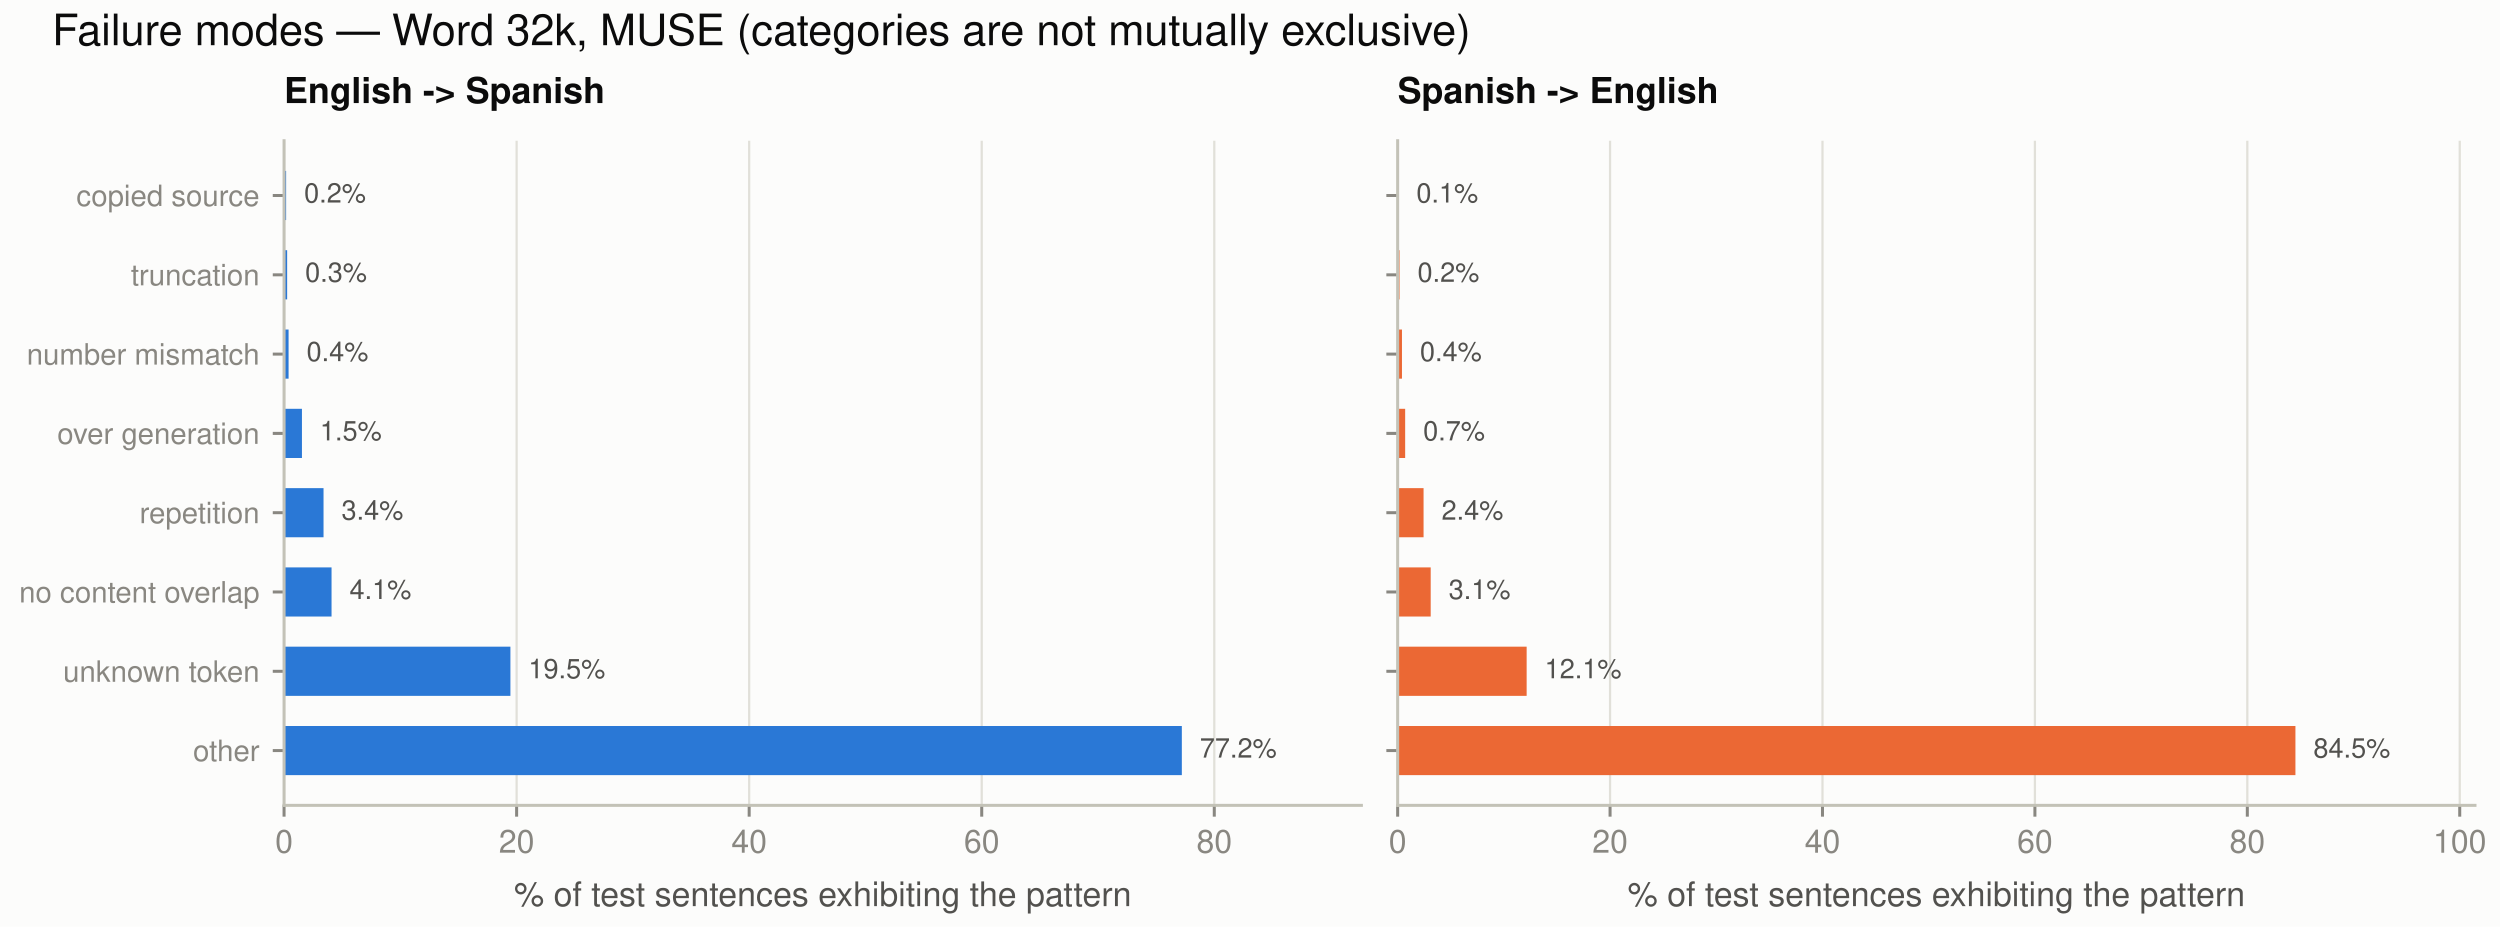
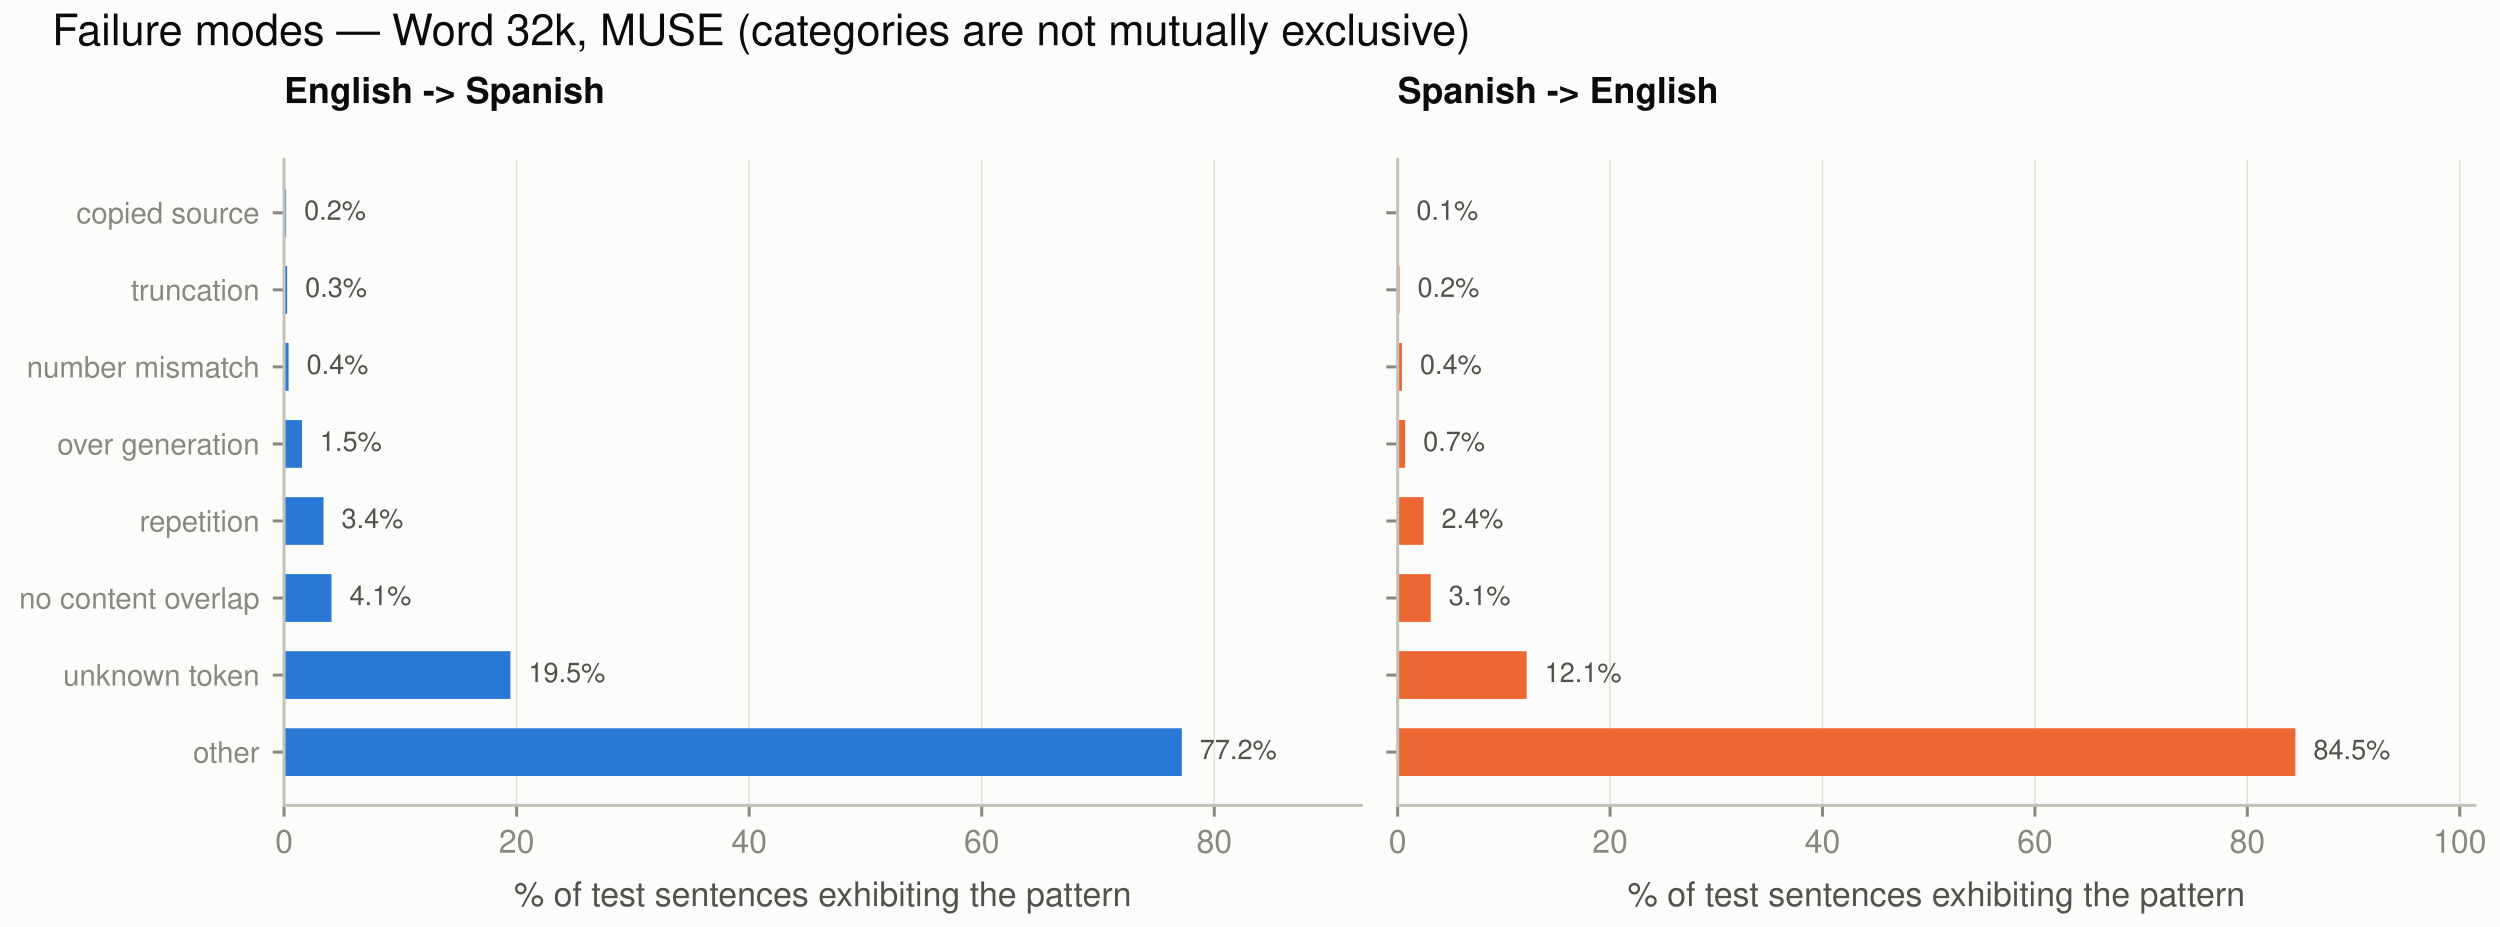
<svg xmlns="http://www.w3.org/2000/svg" xmlns:xlink="http://www.w3.org/1999/xlink" width="663.6pt" height="246pt" viewBox="0 0 663.6 246" version="1.1">
  <defs>
    <style type="text/css">*{stroke-linejoin: round; stroke-linecap: butt}</style>
  </defs>
  <g id="figure_1">
    <g id="patch_1">
      <path d="M 0 246  L 663.6 246  L 663.6 0  L 0 0  z " style="fill: #fcfcfb" />
    </g>
    <g id="axes_1">
      <g id="patch_2">
-         <path d="M 75.402 213.775  L 361.368 213.775  L 361.368 37.354  L 75.402 37.354  z " style="fill: #fcfcfb" />
+         <path d="M 75.402 213.775  L 361.368 213.775  L 361.368 42.354  L 75.402 42.354  z " style="fill: #fcfcfb" />
      </g>
      <g id="matplotlib.axis_1">
        <g id="xtick_1">
          <g id="line2d_1">
-             <path d="M 75.402 213.775  L 75.402 37.354  " clip-path="url(#pe144bae45a)" style="fill: none; stroke: #e1e0d9; stroke-width: 0.6; stroke-linecap: round" />
+             <path d="M 75.402 213.775  L 75.402 42.354  " clip-path="url(#pa88eacd634)" style="fill: none; stroke: #e1e0d9; stroke-width: 0.4; stroke-linecap: round" />
          </g>
          <g id="line2d_2">
            <defs>
-               <path id="m1c97d2bd46" d="M 0 0  L 0 3  " style="stroke: #898781; stroke-width: 0.8" />
+               <path id="m55224750a9" d="M 0 0  L 0 3  " style="stroke: #898781; stroke-width: 0.8" />
            </defs>
            <g>
-               <use xlink:href="#m1c97d2bd46" x="75.402" y="213.775" style="fill: #898781; stroke: #898781; stroke-width: 0.8" />
+               <use xlink:href="#m55224750a9" x="75.402" y="213.775" style="fill: #898781; stroke: #898781; stroke-width: 0.8" />
            </g>
          </g>
          <g id="text_1">
            <text style="font-size: 8.5px; font-family: 'Helvetica Neue', 'Helvetica', 'Arial', 'DejaVu Sans', sans-serif; text-anchor: middle; fill: #898781" x="75.402" y="226.345" transform="rotate(-0 75.40184 226.3449)">0</text>
          </g>
        </g>
        <g id="xtick_2">
          <g id="line2d_3">
-             <path d="M 137.131 213.775  L 137.131 37.354  " clip-path="url(#pe144bae45a)" style="fill: none; stroke: #e1e0d9; stroke-width: 0.6; stroke-linecap: round" />
+             <path d="M 137.131 213.775  L 137.131 42.354  " clip-path="url(#pa88eacd634)" style="fill: none; stroke: #e1e0d9; stroke-width: 0.4; stroke-linecap: round" />
          </g>
          <g id="line2d_4">
            <g>
-               <use xlink:href="#m1c97d2bd46" x="137.131" y="213.775" style="fill: #898781; stroke: #898781; stroke-width: 0.8" />
+               <use xlink:href="#m55224750a9" x="137.131" y="213.775" style="fill: #898781; stroke: #898781; stroke-width: 0.8" />
            </g>
          </g>
          <g id="text_2">
            <text style="font-size: 8.5px; font-family: 'Helvetica Neue', 'Helvetica', 'Arial', 'DejaVu Sans', sans-serif; text-anchor: middle; fill: #898781" x="137.131" y="226.345" transform="rotate(-0 137.1309 226.3449)">20</text>
          </g>
        </g>
        <g id="xtick_3">
          <g id="line2d_5">
-             <path d="M 198.86 213.775  L 198.86 37.354  " clip-path="url(#pe144bae45a)" style="fill: none; stroke: #e1e0d9; stroke-width: 0.6; stroke-linecap: round" />
+             <path d="M 198.86 213.775  L 198.86 42.354  " clip-path="url(#pa88eacd634)" style="fill: none; stroke: #e1e0d9; stroke-width: 0.4; stroke-linecap: round" />
          </g>
          <g id="line2d_6">
            <g>
-               <use xlink:href="#m1c97d2bd46" x="198.86" y="213.775" style="fill: #898781; stroke: #898781; stroke-width: 0.8" />
+               <use xlink:href="#m55224750a9" x="198.86" y="213.775" style="fill: #898781; stroke: #898781; stroke-width: 0.8" />
            </g>
          </g>
          <g id="text_3">
            <text style="font-size: 8.5px; font-family: 'Helvetica Neue', 'Helvetica', 'Arial', 'DejaVu Sans', sans-serif; text-anchor: middle; fill: #898781" x="198.86" y="226.345" transform="rotate(-0 198.8601 226.3449)">40</text>
          </g>
        </g>
        <g id="xtick_4">
          <g id="line2d_7">
-             <path d="M 260.589 213.775  L 260.589 37.354  " clip-path="url(#pe144bae45a)" style="fill: none; stroke: #e1e0d9; stroke-width: 0.6; stroke-linecap: round" />
+             <path d="M 260.589 213.775  L 260.589 42.354  " clip-path="url(#pa88eacd634)" style="fill: none; stroke: #e1e0d9; stroke-width: 0.4; stroke-linecap: round" />
          </g>
          <g id="line2d_8">
            <g>
-               <use xlink:href="#m1c97d2bd46" x="260.589" y="213.775" style="fill: #898781; stroke: #898781; stroke-width: 0.8" />
+               <use xlink:href="#m55224750a9" x="260.589" y="213.775" style="fill: #898781; stroke: #898781; stroke-width: 0.8" />
            </g>
          </g>
          <g id="text_4">
            <text style="font-size: 8.5px; font-family: 'Helvetica Neue', 'Helvetica', 'Arial', 'DejaVu Sans', sans-serif; text-anchor: middle; fill: #898781" x="260.589" y="226.345" transform="rotate(-0 260.5892 226.3449)">60</text>
          </g>
        </g>
        <g id="xtick_5">
          <g id="line2d_9">
-             <path d="M 322.318 213.775  L 322.318 37.354  " clip-path="url(#pe144bae45a)" style="fill: none; stroke: #e1e0d9; stroke-width: 0.6; stroke-linecap: round" />
+             <path d="M 322.318 213.775  L 322.318 42.354  " clip-path="url(#pa88eacd634)" style="fill: none; stroke: #e1e0d9; stroke-width: 0.4; stroke-linecap: round" />
          </g>
          <g id="line2d_10">
            <g>
-               <use xlink:href="#m1c97d2bd46" x="322.318" y="213.775" style="fill: #898781; stroke: #898781; stroke-width: 0.8" />
+               <use xlink:href="#m55224750a9" x="322.318" y="213.775" style="fill: #898781; stroke: #898781; stroke-width: 0.8" />
            </g>
          </g>
          <g id="text_5">
            <text style="font-size: 8.5px; font-family: 'Helvetica Neue', 'Helvetica', 'Arial', 'DejaVu Sans', sans-serif; text-anchor: middle; fill: #898781" x="322.318" y="226.345" transform="rotate(-0 322.3183 226.3449)">80</text>
          </g>
        </g>
        <g id="text_6">
          <text style="font-size: 9px; font-family: 'Helvetica Neue', 'Helvetica', 'Arial', 'DejaVu Sans', sans-serif; text-anchor: middle; fill: #52514e" x="218.385" y="240.518" transform="rotate(-0 218.385 240.518)">% of test sentences exhibiting the pattern</text>
        </g>
      </g>
      <g id="matplotlib.axis_2">
        <g id="ytick_1">
          <g id="line2d_11">
            <defs>
-               <path id="m9fbde77b59" d="M 0 0  L -3 0  " style="stroke: #898781; stroke-width: 0.8" />
+               <path id="m7c09dbde89" d="M 0 0  L -3 0  " style="stroke: #898781; stroke-width: 0.8" />
            </defs>
            <g>
-               <use xlink:href="#m9fbde77b59" x="75.402" y="199.231" style="fill: #898781; stroke: #898781; stroke-width: 0.8" />
+               <use xlink:href="#m7c09dbde89" x="75.402" y="199.644" style="fill: #898781; stroke: #898781; stroke-width: 0.8" />
            </g>
          </g>
          <g id="text_7">
-             <text style="font-size: 7.8px; font-family: 'Helvetica Neue', 'Helvetica', 'Arial', 'DejaVu Sans', sans-serif; text-anchor: end; fill: #898781" x="68.902" y="202.016" transform="rotate(-0 68.90184 202.0163)">other</text>
+             <text style="font-size: 7.8px; font-family: 'Helvetica Neue', 'Helvetica', 'Arial', 'DejaVu Sans', sans-serif; text-anchor: end; fill: #898781" x="68.902" y="202.429" transform="rotate(-0 68.90184 202.4285)">other</text>
          </g>
        </g>
        <g id="ytick_2">
          <g id="line2d_12">
            <g>
-               <use xlink:href="#m9fbde77b59" x="75.402" y="178.184" style="fill: #898781; stroke: #898781; stroke-width: 0.8" />
+               <use xlink:href="#m7c09dbde89" x="75.402" y="179.193" style="fill: #898781; stroke: #898781; stroke-width: 0.8" />
            </g>
          </g>
          <g id="text_8">
-             <text style="font-size: 7.8px; font-family: 'Helvetica Neue', 'Helvetica', 'Arial', 'DejaVu Sans', sans-serif; text-anchor: end; fill: #898781" x="68.902" y="180.969" transform="rotate(-0 68.90184 180.9687)">unknown token</text>
+             <text style="font-size: 7.8px; font-family: 'Helvetica Neue', 'Helvetica', 'Arial', 'DejaVu Sans', sans-serif; text-anchor: end; fill: #898781" x="68.902" y="181.977" transform="rotate(-0 68.90184 181.9774)">unknown token</text>
          </g>
        </g>
        <g id="ytick_3">
          <g id="line2d_13">
            <g>
-               <use xlink:href="#m9fbde77b59" x="75.402" y="157.136" style="fill: #898781; stroke: #898781; stroke-width: 0.8" />
+               <use xlink:href="#m7c09dbde89" x="75.402" y="158.742" style="fill: #898781; stroke: #898781; stroke-width: 0.8" />
            </g>
          </g>
          <g id="text_9">
-             <text style="font-size: 7.8px; font-family: 'Helvetica Neue', 'Helvetica', 'Arial', 'DejaVu Sans', sans-serif; text-anchor: end; fill: #898781" x="68.902" y="159.921" transform="rotate(-0 68.90184 159.9211)">no content overlap</text>
+             <text style="font-size: 7.8px; font-family: 'Helvetica Neue', 'Helvetica', 'Arial', 'DejaVu Sans', sans-serif; text-anchor: end; fill: #898781" x="68.902" y="161.526" transform="rotate(-0 68.90184 161.5264)">no content overlap</text>
          </g>
        </g>
        <g id="ytick_4">
          <g id="line2d_14">
            <g>
-               <use xlink:href="#m9fbde77b59" x="75.402" y="136.089" style="fill: #898781; stroke: #898781; stroke-width: 0.8" />
+               <use xlink:href="#m7c09dbde89" x="75.402" y="138.29" style="fill: #898781; stroke: #898781; stroke-width: 0.8" />
            </g>
          </g>
          <g id="text_10">
-             <text style="font-size: 7.8px; font-family: 'Helvetica Neue', 'Helvetica', 'Arial', 'DejaVu Sans', sans-serif; text-anchor: end; fill: #898781" x="68.902" y="138.874" transform="rotate(-0 68.90184 138.8735)">repetition</text>
+             <text style="font-size: 7.8px; font-family: 'Helvetica Neue', 'Helvetica', 'Arial', 'DejaVu Sans', sans-serif; text-anchor: end; fill: #898781" x="68.902" y="141.075" transform="rotate(-0 68.90184 141.0753)">repetition</text>
          </g>
        </g>
        <g id="ytick_5">
          <g id="line2d_15">
            <g>
-               <use xlink:href="#m9fbde77b59" x="75.402" y="115.041" style="fill: #898781; stroke: #898781; stroke-width: 0.8" />
+               <use xlink:href="#m7c09dbde89" x="75.402" y="117.839" style="fill: #898781; stroke: #898781; stroke-width: 0.8" />
            </g>
          </g>
          <g id="text_11">
-             <text style="font-size: 7.8px; font-family: 'Helvetica Neue', 'Helvetica', 'Arial', 'DejaVu Sans', sans-serif; text-anchor: end; fill: #898781" x="68.902" y="117.826" transform="rotate(-0 68.90184 117.8259)">over generation</text>
+             <text style="font-size: 7.8px; font-family: 'Helvetica Neue', 'Helvetica', 'Arial', 'DejaVu Sans', sans-serif; text-anchor: end; fill: #898781" x="68.902" y="120.624" transform="rotate(-0 68.90184 120.6242)">over generation</text>
          </g>
        </g>
        <g id="ytick_6">
          <g id="line2d_16">
            <g>
-               <use xlink:href="#m9fbde77b59" x="75.402" y="93.993" style="fill: #898781; stroke: #898781; stroke-width: 0.8" />
+               <use xlink:href="#m7c09dbde89" x="75.402" y="97.388" style="fill: #898781; stroke: #898781; stroke-width: 0.8" />
            </g>
          </g>
          <g id="text_12">
-             <text style="font-size: 7.8px; font-family: 'Helvetica Neue', 'Helvetica', 'Arial', 'DejaVu Sans', sans-serif; text-anchor: end; fill: #898781" x="68.902" y="96.778" transform="rotate(-0 68.90184 96.77832)">number mismatch</text>
+             <text style="font-size: 7.8px; font-family: 'Helvetica Neue', 'Helvetica', 'Arial', 'DejaVu Sans', sans-serif; text-anchor: end; fill: #898781" x="68.902" y="100.173" transform="rotate(-0 68.90184 100.1731)">number mismatch</text>
          </g>
        </g>
        <g id="ytick_7">
          <g id="line2d_17">
            <g>
-               <use xlink:href="#m9fbde77b59" x="75.402" y="72.946" style="fill: #898781; stroke: #898781; stroke-width: 0.8" />
+               <use xlink:href="#m7c09dbde89" x="75.402" y="76.937" style="fill: #898781; stroke: #898781; stroke-width: 0.8" />
            </g>
          </g>
          <g id="text_13">
-             <text style="font-size: 7.8px; font-family: 'Helvetica Neue', 'Helvetica', 'Arial', 'DejaVu Sans', sans-serif; text-anchor: end; fill: #898781" x="68.902" y="75.731" transform="rotate(-0 68.90184 75.73072)">truncation</text>
+             <text style="font-size: 7.8px; font-family: 'Helvetica Neue', 'Helvetica', 'Arial', 'DejaVu Sans', sans-serif; text-anchor: end; fill: #898781" x="68.902" y="79.722" transform="rotate(-0 68.90184 79.72201)">truncation</text>
          </g>
        </g>
        <g id="ytick_8">
          <g id="line2d_18">
            <g>
-               <use xlink:href="#m9fbde77b59" x="75.402" y="51.898" style="fill: #898781; stroke: #898781; stroke-width: 0.8" />
+               <use xlink:href="#m7c09dbde89" x="75.402" y="56.486" style="fill: #898781; stroke: #898781; stroke-width: 0.8" />
            </g>
          </g>
          <g id="text_14">
-             <text style="font-size: 7.8px; font-family: 'Helvetica Neue', 'Helvetica', 'Arial', 'DejaVu Sans', sans-serif; text-anchor: end; fill: #898781" x="68.902" y="54.683" transform="rotate(-0 68.90184 54.68312)">copied source</text>
+             <text style="font-size: 7.8px; font-family: 'Helvetica Neue', 'Helvetica', 'Arial', 'DejaVu Sans', sans-serif; text-anchor: end; fill: #898781" x="68.902" y="59.271" transform="rotate(-0 68.90184 59.27093)">copied source</text>
          </g>
        </g>
      </g>
      <g id="patch_3">
-         <path d="M 75.402 205.756  L 313.707 205.756  L 313.707 192.707  L 75.402 192.707  z " clip-path="url(#pe144bae45a)" style="fill: #2a78d6" />
+         <path d="M 75.402 205.984  L 313.707 205.984  L 313.707 193.304  L 75.402 193.304  z " clip-path="url(#pa88eacd634)" style="fill: #2a78d6" />
      </g>
      <g id="patch_4">
-         <path d="M 75.402 184.709  L 135.483 184.709  L 135.483 171.659  L 75.402 171.659  z " clip-path="url(#pe144bae45a)" style="fill: #2a78d6" />
+         <path d="M 75.402 185.532  L 135.483 185.532  L 135.483 172.853  L 75.402 172.853  z " clip-path="url(#pa88eacd634)" style="fill: #2a78d6" />
      </g>
      <g id="patch_5">
-         <path d="M 75.402 163.661  L 88.007 163.661  L 88.007 150.612  L 75.402 150.612  z " clip-path="url(#pe144bae45a)" style="fill: #2a78d6" />
+         <path d="M 75.402 165.081  L 88.007 165.081  L 88.007 152.402  L 75.402 152.402  z " clip-path="url(#pa88eacd634)" style="fill: #2a78d6" />
      </g>
      <g id="patch_6">
-         <path d="M 75.402 142.613  L 85.879 142.613  L 85.879 129.564  L 75.402 129.564  z " clip-path="url(#pe144bae45a)" style="fill: #2a78d6" />
+         <path d="M 75.402 144.63  L 85.879 144.63  L 85.879 131.951  L 75.402 131.951  z " clip-path="url(#pa88eacd634)" style="fill: #2a78d6" />
      </g>
      <g id="patch_7">
-         <path d="M 75.402 121.566  L 80.149 121.566  L 80.149 108.516  L 75.402 108.516  z " clip-path="url(#pe144bae45a)" style="fill: #2a78d6" />
+         <path d="M 75.402 124.179  L 80.149 124.179  L 80.149 111.5  L 75.402 111.5  z " clip-path="url(#pa88eacd634)" style="fill: #2a78d6" />
      </g>
      <g id="patch_8">
-         <path d="M 75.402 100.518  L 76.602 100.518  L 76.602 87.469  L 75.402 87.469  z " clip-path="url(#pe144bae45a)" style="fill: #2a78d6" />
+         <path d="M 75.402 103.728  L 76.602 103.728  L 76.602 91.048  L 75.402 91.048  z " clip-path="url(#pa88eacd634)" style="fill: #2a78d6" />
      </g>
      <g id="patch_9">
-         <path d="M 75.402 79.471  L 76.22 79.471  L 76.22 66.421  L 75.402 66.421  z " clip-path="url(#pe144bae45a)" style="fill: #2a78d6" />
+         <path d="M 75.402 83.277  L 76.22 83.277  L 76.22 70.597  L 75.402 70.597  z " clip-path="url(#pa88eacd634)" style="fill: #2a78d6" />
      </g>
      <g id="patch_10">
-         <path d="M 75.402 58.423  L 75.948 58.423  L 75.948 45.374  L 75.402 45.374  z " clip-path="url(#pe144bae45a)" style="fill: #2a78d6" />
+         <path d="M 75.402 62.826  L 75.948 62.826  L 75.948 50.146  L 75.402 50.146  z " clip-path="url(#pa88eacd634)" style="fill: #2a78d6" />
      </g>
      <g id="patch_11">
-         <path d="M 75.402 213.775  L 75.402 37.354  " style="fill: none; stroke: #c3c2b7; stroke-width: 0.8; stroke-linejoin: miter; stroke-linecap: square" />
+         <path d="M 75.402 213.775  L 75.402 42.354  " style="fill: none; stroke: #c3c2b7; stroke-width: 0.8; stroke-linejoin: miter; stroke-linecap: square" />
      </g>
      <g id="patch_12">
        <path d="M 75.402 213.775  L 361.368 213.775  " style="fill: none; stroke: #c3c2b7; stroke-width: 0.8; stroke-linejoin: miter; stroke-linecap: square" />
      </g>
      <g id="text_15">
-         <text style="font-size: 7.2px; font-family: 'Helvetica Neue', 'Helvetica', 'Arial', 'DejaVu Sans', sans-serif; text-anchor: start; fill: #52514e" x="318.473" y="201.093" transform="rotate(-0 318.4733 201.0928)">77.2%</text>
+         <text style="font-size: 7.2px; font-family: 'Helvetica Neue', 'Helvetica', 'Arial', 'DejaVu Sans', sans-serif; text-anchor: start; fill: #52514e" x="318.473" y="201.505" transform="rotate(-0 318.4733 201.505)">77.2%</text>
      </g>
      <g id="text_16">
-         <text style="font-size: 7.2px; font-family: 'Helvetica Neue', 'Helvetica', 'Arial', 'DejaVu Sans', sans-serif; text-anchor: start; fill: #52514e" x="140.249" y="180.045" transform="rotate(-0 140.2491 180.0452)">19.5%</text>
+         <text style="font-size: 7.2px; font-family: 'Helvetica Neue', 'Helvetica', 'Arial', 'DejaVu Sans', sans-serif; text-anchor: start; fill: #52514e" x="140.249" y="181.054" transform="rotate(-0 140.2491 181.0539)">19.5%</text>
      </g>
      <g id="text_17">
-         <text style="font-size: 7.2px; font-family: 'Helvetica Neue', 'Helvetica', 'Arial', 'DejaVu Sans', sans-serif; text-anchor: start; fill: #52514e" x="92.774" y="158.998" transform="rotate(-0 92.77352 158.9976)">4.1%</text>
+         <text style="font-size: 7.2px; font-family: 'Helvetica Neue', 'Helvetica', 'Arial', 'DejaVu Sans', sans-serif; text-anchor: start; fill: #52514e" x="92.774" y="160.603" transform="rotate(-0 92.77352 160.6028)">4.1%</text>
      </g>
      <g id="text_18">
-         <text style="font-size: 7.2px; font-family: 'Helvetica Neue', 'Helvetica', 'Arial', 'DejaVu Sans', sans-serif; text-anchor: start; fill: #52514e" x="90.645" y="137.95" transform="rotate(-0 90.64531 137.95)">3.4%</text>
+         <text style="font-size: 7.2px; font-family: 'Helvetica Neue', 'Helvetica', 'Arial', 'DejaVu Sans', sans-serif; text-anchor: start; fill: #52514e" x="90.645" y="140.152" transform="rotate(-0 90.64531 140.1517)">3.4%</text>
      </g>
      <g id="text_19">
-         <text style="font-size: 7.2px; font-family: 'Helvetica Neue', 'Helvetica', 'Arial', 'DejaVu Sans', sans-serif; text-anchor: start; fill: #52514e" x="84.916" y="116.902" transform="rotate(-0 84.9155 116.9024)">1.5%</text>
+         <text style="font-size: 7.2px; font-family: 'Helvetica Neue', 'Helvetica', 'Arial', 'DejaVu Sans', sans-serif; text-anchor: start; fill: #52514e" x="84.916" y="119.701" transform="rotate(-0 84.9155 119.7007)">1.5%</text>
      </g>
      <g id="text_20">
-         <text style="font-size: 7.2px; font-family: 'Helvetica Neue', 'Helvetica', 'Arial', 'DejaVu Sans', sans-serif; text-anchor: start; fill: #52514e" x="81.368" y="95.855" transform="rotate(-0 81.36848 95.85479)">0.4%</text>
+         <text style="font-size: 7.2px; font-family: 'Helvetica Neue', 'Helvetica', 'Arial', 'DejaVu Sans', sans-serif; text-anchor: start; fill: #52514e" x="81.368" y="99.25" transform="rotate(-0 81.36848 99.24957)">0.4%</text>
      </g>
      <g id="text_21">
-         <text style="font-size: 7.2px; font-family: 'Helvetica Neue', 'Helvetica', 'Arial', 'DejaVu Sans', sans-serif; text-anchor: start; fill: #52514e" x="80.986" y="74.807" transform="rotate(-0 80.98649 74.80719)">0.3%</text>
+         <text style="font-size: 7.2px; font-family: 'Helvetica Neue', 'Helvetica', 'Arial', 'DejaVu Sans', sans-serif; text-anchor: start; fill: #52514e" x="80.986" y="78.798" transform="rotate(-0 80.98649 78.79848)">0.3%</text>
      </g>
      <g id="text_22">
-         <text style="font-size: 7.2px; font-family: 'Helvetica Neue', 'Helvetica', 'Arial', 'DejaVu Sans', sans-serif; text-anchor: start; fill: #52514e" x="80.714" y="53.76" transform="rotate(-0 80.71365 53.75959)">0.2%</text>
+         <text style="font-size: 7.2px; font-family: 'Helvetica Neue', 'Helvetica', 'Arial', 'DejaVu Sans', sans-serif; text-anchor: start; fill: #52514e" x="80.714" y="58.347" transform="rotate(-0 80.71365 58.3474)">0.2%</text>
      </g>
      <g id="text_23">
        <text style="font-weight: 600; font-size: 9.5px; font-family: 'Helvetica Neue', 'Helvetica', 'Arial', 'DejaVu Sans', sans-serif; text-anchor: start; fill: #0b0b0b" x="75.402" y="27.354" transform="rotate(-0 75.40184 27.35439)">English -&gt; Spanish</text>
      </g>
    </g>
    <g id="axes_2">
      <g id="patch_13">
-         <path d="M 370.992 213.775  L 656.959 213.775  L 656.959 37.354  L 370.992 37.354  z " style="fill: #fcfcfb" />
+         <path d="M 370.992 213.775  L 656.959 213.775  L 656.959 42.354  L 370.992 42.354  z " style="fill: #fcfcfb" />
      </g>
      <g id="matplotlib.axis_3">
        <g id="xtick_6">
          <g id="line2d_19">
-             <path d="M 370.992 213.775  L 370.992 37.354  " clip-path="url(#p80454fdf0e)" style="fill: none; stroke: #e1e0d9; stroke-width: 0.6; stroke-linecap: round" />
+             <path d="M 370.992 213.775  L 370.992 42.354  " clip-path="url(#pf5b3170f21)" style="fill: none; stroke: #e1e0d9; stroke-width: 0.4; stroke-linecap: round" />
          </g>
          <g id="line2d_20">
            <g>
-               <use xlink:href="#m1c97d2bd46" x="370.992" y="213.775" style="fill: #898781; stroke: #898781; stroke-width: 0.8" />
+               <use xlink:href="#m55224750a9" x="370.992" y="213.775" style="fill: #898781; stroke: #898781; stroke-width: 0.8" />
            </g>
          </g>
          <g id="text_24">
            <text style="font-size: 8.5px; font-family: 'Helvetica Neue', 'Helvetica', 'Arial', 'DejaVu Sans', sans-serif; text-anchor: middle; fill: #898781" x="370.992" y="226.345" transform="rotate(-0 370.9923 226.3449)">0</text>
          </g>
        </g>
        <g id="xtick_7">
          <g id="line2d_21">
-             <path d="M 427.376 213.775  L 427.376 37.354  " clip-path="url(#p80454fdf0e)" style="fill: none; stroke: #e1e0d9; stroke-width: 0.6; stroke-linecap: round" />
+             <path d="M 427.376 213.775  L 427.376 42.354  " clip-path="url(#pf5b3170f21)" style="fill: none; stroke: #e1e0d9; stroke-width: 0.4; stroke-linecap: round" />
          </g>
          <g id="line2d_22">
            <g>
-               <use xlink:href="#m1c97d2bd46" x="427.376" y="213.775" style="fill: #898781; stroke: #898781; stroke-width: 0.8" />
+               <use xlink:href="#m55224750a9" x="427.376" y="213.775" style="fill: #898781; stroke: #898781; stroke-width: 0.8" />
            </g>
          </g>
          <g id="text_25">
            <text style="font-size: 8.5px; font-family: 'Helvetica Neue', 'Helvetica', 'Arial', 'DejaVu Sans', sans-serif; text-anchor: middle; fill: #898781" x="427.376" y="226.345" transform="rotate(-0 427.3761 226.3449)">20</text>
          </g>
        </g>
        <g id="xtick_8">
          <g id="line2d_23">
-             <path d="M 483.76 213.775  L 483.76 37.354  " clip-path="url(#p80454fdf0e)" style="fill: none; stroke: #e1e0d9; stroke-width: 0.6; stroke-linecap: round" />
+             <path d="M 483.76 213.775  L 483.76 42.354  " clip-path="url(#pf5b3170f21)" style="fill: none; stroke: #e1e0d9; stroke-width: 0.4; stroke-linecap: round" />
          </g>
          <g id="line2d_24">
            <g>
-               <use xlink:href="#m1c97d2bd46" x="483.76" y="213.775" style="fill: #898781; stroke: #898781; stroke-width: 0.8" />
+               <use xlink:href="#m55224750a9" x="483.76" y="213.775" style="fill: #898781; stroke: #898781; stroke-width: 0.8" />
            </g>
          </g>
          <g id="text_26">
            <text style="font-size: 8.5px; font-family: 'Helvetica Neue', 'Helvetica', 'Arial', 'DejaVu Sans', sans-serif; text-anchor: middle; fill: #898781" x="483.76" y="226.345" transform="rotate(-0 483.7599 226.3449)">40</text>
          </g>
        </g>
        <g id="xtick_9">
          <g id="line2d_25">
-             <path d="M 540.144 213.775  L 540.144 37.354  " clip-path="url(#p80454fdf0e)" style="fill: none; stroke: #e1e0d9; stroke-width: 0.6; stroke-linecap: round" />
+             <path d="M 540.144 213.775  L 540.144 42.354  " clip-path="url(#pf5b3170f21)" style="fill: none; stroke: #e1e0d9; stroke-width: 0.4; stroke-linecap: round" />
          </g>
          <g id="line2d_26">
            <g>
-               <use xlink:href="#m1c97d2bd46" x="540.144" y="213.775" style="fill: #898781; stroke: #898781; stroke-width: 0.8" />
+               <use xlink:href="#m55224750a9" x="540.144" y="213.775" style="fill: #898781; stroke: #898781; stroke-width: 0.8" />
            </g>
          </g>
          <g id="text_27">
            <text style="font-size: 8.5px; font-family: 'Helvetica Neue', 'Helvetica', 'Arial', 'DejaVu Sans', sans-serif; text-anchor: middle; fill: #898781" x="540.144" y="226.345" transform="rotate(-0 540.1437 226.3449)">60</text>
          </g>
        </g>
        <g id="xtick_10">
          <g id="line2d_27">
-             <path d="M 596.528 213.775  L 596.528 37.354  " clip-path="url(#p80454fdf0e)" style="fill: none; stroke: #e1e0d9; stroke-width: 0.6; stroke-linecap: round" />
+             <path d="M 596.528 213.775  L 596.528 42.354  " clip-path="url(#pf5b3170f21)" style="fill: none; stroke: #e1e0d9; stroke-width: 0.4; stroke-linecap: round" />
          </g>
          <g id="line2d_28">
            <g>
-               <use xlink:href="#m1c97d2bd46" x="596.528" y="213.775" style="fill: #898781; stroke: #898781; stroke-width: 0.8" />
+               <use xlink:href="#m55224750a9" x="596.528" y="213.775" style="fill: #898781; stroke: #898781; stroke-width: 0.8" />
            </g>
          </g>
          <g id="text_28">
            <text style="font-size: 8.5px; font-family: 'Helvetica Neue', 'Helvetica', 'Arial', 'DejaVu Sans', sans-serif; text-anchor: middle; fill: #898781" x="596.528" y="226.345" transform="rotate(-0 596.5275 226.3449)">80</text>
          </g>
        </g>
        <g id="xtick_11">
          <g id="line2d_29">
-             <path d="M 652.911 213.775  L 652.911 37.354  " clip-path="url(#p80454fdf0e)" style="fill: none; stroke: #e1e0d9; stroke-width: 0.6; stroke-linecap: round" />
+             <path d="M 652.911 213.775  L 652.911 42.354  " clip-path="url(#pf5b3170f21)" style="fill: none; stroke: #e1e0d9; stroke-width: 0.4; stroke-linecap: round" />
          </g>
          <g id="line2d_30">
            <g>
-               <use xlink:href="#m1c97d2bd46" x="652.911" y="213.775" style="fill: #898781; stroke: #898781; stroke-width: 0.8" />
+               <use xlink:href="#m55224750a9" x="652.911" y="213.775" style="fill: #898781; stroke: #898781; stroke-width: 0.8" />
            </g>
          </g>
          <g id="text_29">
            <text style="font-size: 8.5px; font-family: 'Helvetica Neue', 'Helvetica', 'Arial', 'DejaVu Sans', sans-serif; text-anchor: middle; fill: #898781" x="652.911" y="226.345" transform="rotate(-0 652.9113 226.3449)">100</text>
          </g>
        </g>
        <g id="text_30">
          <text style="font-size: 9px; font-family: 'Helvetica Neue', 'Helvetica', 'Arial', 'DejaVu Sans', sans-serif; text-anchor: middle; fill: #52514e" x="513.975" y="240.518" transform="rotate(-0 513.9755 240.518)">% of test sentences exhibiting the pattern</text>
        </g>
      </g>
      <g id="matplotlib.axis_4">
        <g id="ytick_9">
          <g id="line2d_31">
            <g>
-               <use xlink:href="#m9fbde77b59" x="370.992" y="199.231" style="fill: #898781; stroke: #898781; stroke-width: 0.8" />
+               <use xlink:href="#m7c09dbde89" x="370.992" y="199.644" style="fill: #898781; stroke: #898781; stroke-width: 0.8" />
            </g>
          </g>
        </g>
        <g id="ytick_10">
          <g id="line2d_32">
            <g>
-               <use xlink:href="#m9fbde77b59" x="370.992" y="178.184" style="fill: #898781; stroke: #898781; stroke-width: 0.8" />
+               <use xlink:href="#m7c09dbde89" x="370.992" y="179.193" style="fill: #898781; stroke: #898781; stroke-width: 0.8" />
            </g>
          </g>
        </g>
        <g id="ytick_11">
          <g id="line2d_33">
            <g>
-               <use xlink:href="#m9fbde77b59" x="370.992" y="157.136" style="fill: #898781; stroke: #898781; stroke-width: 0.8" />
+               <use xlink:href="#m7c09dbde89" x="370.992" y="158.742" style="fill: #898781; stroke: #898781; stroke-width: 0.8" />
            </g>
          </g>
        </g>
        <g id="ytick_12">
          <g id="line2d_34">
            <g>
-               <use xlink:href="#m9fbde77b59" x="370.992" y="136.089" style="fill: #898781; stroke: #898781; stroke-width: 0.8" />
+               <use xlink:href="#m7c09dbde89" x="370.992" y="138.29" style="fill: #898781; stroke: #898781; stroke-width: 0.8" />
            </g>
          </g>
        </g>
        <g id="ytick_13">
          <g id="line2d_35">
            <g>
-               <use xlink:href="#m9fbde77b59" x="370.992" y="115.041" style="fill: #898781; stroke: #898781; stroke-width: 0.8" />
+               <use xlink:href="#m7c09dbde89" x="370.992" y="117.839" style="fill: #898781; stroke: #898781; stroke-width: 0.8" />
            </g>
          </g>
        </g>
        <g id="ytick_14">
          <g id="line2d_36">
            <g>
-               <use xlink:href="#m9fbde77b59" x="370.992" y="93.993" style="fill: #898781; stroke: #898781; stroke-width: 0.8" />
+               <use xlink:href="#m7c09dbde89" x="370.992" y="97.388" style="fill: #898781; stroke: #898781; stroke-width: 0.8" />
            </g>
          </g>
        </g>
        <g id="ytick_15">
          <g id="line2d_37">
            <g>
-               <use xlink:href="#m9fbde77b59" x="370.992" y="72.946" style="fill: #898781; stroke: #898781; stroke-width: 0.8" />
+               <use xlink:href="#m7c09dbde89" x="370.992" y="76.937" style="fill: #898781; stroke: #898781; stroke-width: 0.8" />
            </g>
          </g>
        </g>
        <g id="ytick_16">
          <g id="line2d_38">
            <g>
-               <use xlink:href="#m9fbde77b59" x="370.992" y="51.898" style="fill: #898781; stroke: #898781; stroke-width: 0.8" />
+               <use xlink:href="#m7c09dbde89" x="370.992" y="56.486" style="fill: #898781; stroke: #898781; stroke-width: 0.8" />
            </g>
          </g>
        </g>
      </g>
      <g id="patch_14">
-         <path d="M 370.992 205.756  L 609.298 205.756  L 609.298 192.707  L 370.992 192.707  z " clip-path="url(#p80454fdf0e)" style="fill: #eb6834" />
+         <path d="M 370.992 205.984  L 609.298 205.984  L 609.298 193.304  L 370.992 193.304  z " clip-path="url(#pf5b3170f21)" style="fill: #eb6834" />
      </g>
      <g id="patch_15">
-         <path d="M 370.992 184.709  L 405.235 184.709  L 405.235 171.659  L 370.992 171.659  z " clip-path="url(#p80454fdf0e)" style="fill: #eb6834" />
+         <path d="M 370.992 185.532  L 405.235 185.532  L 405.235 172.853  L 370.992 172.853  z " clip-path="url(#pf5b3170f21)" style="fill: #eb6834" />
      </g>
      <g id="patch_16">
-         <path d="M 370.992 163.661  L 379.765 163.661  L 379.765 150.612  L 370.992 150.612  z " clip-path="url(#p80454fdf0e)" style="fill: #eb6834" />
+         <path d="M 370.992 165.081  L 379.765 165.081  L 379.765 152.402  L 370.992 152.402  z " clip-path="url(#pf5b3170f21)" style="fill: #eb6834" />
      </g>
      <g id="patch_17">
-         <path d="M 370.992 142.613  L 377.871 142.613  L 377.871 129.564  L 370.992 129.564  z " clip-path="url(#p80454fdf0e)" style="fill: #eb6834" />
+         <path d="M 370.992 144.63  L 377.871 144.63  L 377.871 131.951  L 370.992 131.951  z " clip-path="url(#pf5b3170f21)" style="fill: #eb6834" />
      </g>
      <g id="patch_18">
-         <path d="M 370.992 121.566  L 372.986 121.566  L 372.986 108.516  L 370.992 108.516  z " clip-path="url(#p80454fdf0e)" style="fill: #eb6834" />
+         <path d="M 370.992 124.179  L 372.986 124.179  L 372.986 111.5  L 370.992 111.5  z " clip-path="url(#pf5b3170f21)" style="fill: #eb6834" />
      </g>
      <g id="patch_19">
-         <path d="M 370.992 100.518  L 372.139 100.518  L 372.139 87.469  L 370.992 87.469  z " clip-path="url(#p80454fdf0e)" style="fill: #eb6834" />
+         <path d="M 370.992 103.728  L 372.139 103.728  L 372.139 91.048  L 370.992 91.048  z " clip-path="url(#pf5b3170f21)" style="fill: #eb6834" />
      </g>
      <g id="patch_20">
-         <path d="M 370.992 79.471  L 371.491 79.471  L 371.491 66.421  L 370.992 66.421  z " clip-path="url(#p80454fdf0e)" style="fill: #eb6834" />
+         <path d="M 370.992 83.277  L 371.491 83.277  L 371.491 70.597  L 370.992 70.597  z " clip-path="url(#pf5b3170f21)" style="fill: #eb6834" />
      </g>
      <g id="patch_21">
-         <path d="M 370.992 58.423  L 371.192 58.423  L 371.192 45.374  L 370.992 45.374  z " clip-path="url(#p80454fdf0e)" style="fill: #eb6834" />
+         <path d="M 370.992 62.826  L 371.192 62.826  L 371.192 50.146  L 370.992 50.146  z " clip-path="url(#pf5b3170f21)" style="fill: #eb6834" />
      </g>
      <g id="patch_22">
-         <path d="M 370.992 213.775  L 370.992 37.354  " style="fill: none; stroke: #c3c2b7; stroke-width: 0.8; stroke-linejoin: miter; stroke-linecap: square" />
+         <path d="M 370.992 213.775  L 370.992 42.354  " style="fill: none; stroke: #c3c2b7; stroke-width: 0.8; stroke-linejoin: miter; stroke-linecap: square" />
      </g>
      <g id="patch_23">
        <path d="M 370.992 213.775  L 656.959 213.775  " style="fill: none; stroke: #c3c2b7; stroke-width: 0.8; stroke-linejoin: miter; stroke-linecap: square" />
      </g>
      <g id="text_31">
-         <text style="font-size: 7.2px; font-family: 'Helvetica Neue', 'Helvetica', 'Arial', 'DejaVu Sans', sans-serif; text-anchor: start; fill: #52514e" x="614.064" y="201.093" transform="rotate(-0 614.0637 201.0928)">84.5%</text>
+         <text style="font-size: 7.2px; font-family: 'Helvetica Neue', 'Helvetica', 'Arial', 'DejaVu Sans', sans-serif; text-anchor: start; fill: #52514e" x="614.064" y="201.505" transform="rotate(-0 614.0637 201.505)">84.5%</text>
      </g>
      <g id="text_32">
-         <text style="font-size: 7.2px; font-family: 'Helvetica Neue', 'Helvetica', 'Arial', 'DejaVu Sans', sans-serif; text-anchor: start; fill: #52514e" x="410.001" y="180.045" transform="rotate(-0 410.0014 180.0452)">12.1%</text>
+         <text style="font-size: 7.2px; font-family: 'Helvetica Neue', 'Helvetica', 'Arial', 'DejaVu Sans', sans-serif; text-anchor: start; fill: #52514e" x="410.001" y="181.054" transform="rotate(-0 410.0014 181.0539)">12.1%</text>
      </g>
      <g id="text_33">
-         <text style="font-size: 7.2px; font-family: 'Helvetica Neue', 'Helvetica', 'Arial', 'DejaVu Sans', sans-serif; text-anchor: start; fill: #52514e" x="384.531" y="158.998" transform="rotate(-0 384.5309 158.9976)">3.1%</text>
+         <text style="font-size: 7.2px; font-family: 'Helvetica Neue', 'Helvetica', 'Arial', 'DejaVu Sans', sans-serif; text-anchor: start; fill: #52514e" x="384.531" y="160.603" transform="rotate(-0 384.5309 160.6028)">3.1%</text>
      </g>
      <g id="text_34">
-         <text style="font-size: 7.2px; font-family: 'Helvetica Neue', 'Helvetica', 'Arial', 'DejaVu Sans', sans-serif; text-anchor: start; fill: #52514e" x="382.637" y="137.95" transform="rotate(-0 382.6369 137.95)">2.4%</text>
+         <text style="font-size: 7.2px; font-family: 'Helvetica Neue', 'Helvetica', 'Arial', 'DejaVu Sans', sans-serif; text-anchor: start; fill: #52514e" x="382.637" y="140.152" transform="rotate(-0 382.6369 140.1517)">2.4%</text>
      </g>
      <g id="text_35">
-         <text style="font-size: 7.2px; font-family: 'Helvetica Neue', 'Helvetica', 'Arial', 'DejaVu Sans', sans-serif; text-anchor: start; fill: #52514e" x="377.752" y="116.902" transform="rotate(-0 377.7521 116.9024)">0.7%</text>
+         <text style="font-size: 7.2px; font-family: 'Helvetica Neue', 'Helvetica', 'Arial', 'DejaVu Sans', sans-serif; text-anchor: start; fill: #52514e" x="377.752" y="119.701" transform="rotate(-0 377.7521 119.7007)">0.7%</text>
      </g>
      <g id="text_36">
-         <text style="font-size: 7.2px; font-family: 'Helvetica Neue', 'Helvetica', 'Arial', 'DejaVu Sans', sans-serif; text-anchor: start; fill: #52514e" x="376.905" y="95.855" transform="rotate(-0 376.9048 95.85479)">0.4%</text>
+         <text style="font-size: 7.2px; font-family: 'Helvetica Neue', 'Helvetica', 'Arial', 'DejaVu Sans', sans-serif; text-anchor: start; fill: #52514e" x="376.905" y="99.25" transform="rotate(-0 376.9048 99.24957)">0.4%</text>
      </g>
      <g id="text_37">
-         <text style="font-size: 7.2px; font-family: 'Helvetica Neue', 'Helvetica', 'Arial', 'DejaVu Sans', sans-serif; text-anchor: start; fill: #52514e" x="376.257" y="74.807" transform="rotate(-0 376.2568 74.80719)">0.2%</text>
+         <text style="font-size: 7.2px; font-family: 'Helvetica Neue', 'Helvetica', 'Arial', 'DejaVu Sans', sans-serif; text-anchor: start; fill: #52514e" x="376.257" y="78.798" transform="rotate(-0 376.2568 78.79848)">0.2%</text>
      </g>
      <g id="text_38">
-         <text style="font-size: 7.2px; font-family: 'Helvetica Neue', 'Helvetica', 'Arial', 'DejaVu Sans', sans-serif; text-anchor: start; fill: #52514e" x="375.958" y="53.76" transform="rotate(-0 375.9577 53.75959)">0.1%</text>
+         <text style="font-size: 7.2px; font-family: 'Helvetica Neue', 'Helvetica', 'Arial', 'DejaVu Sans', sans-serif; text-anchor: start; fill: #52514e" x="375.958" y="58.347" transform="rotate(-0 375.9577 58.3474)">0.1%</text>
      </g>
      <g id="text_39">
        <text style="font-weight: 600; font-size: 9.5px; font-family: 'Helvetica Neue', 'Helvetica', 'Arial', 'DejaVu Sans', sans-serif; text-anchor: start; fill: #0b0b0b" x="370.992" y="27.354" transform="rotate(-0 370.9923 27.35439)">Spanish -&gt; English</text>
      </g>
    </g>
    <g id="text_40">
      <text style="font-size: 11.5px; font-family: 'Helvetica Neue', 'Helvetica', 'Arial', 'DejaVu Sans', sans-serif; text-anchor: start; fill: #0b0b0b" x="13.848" y="12.006" transform="rotate(-0 13.84776 12.00578)">Failure modes — Word 32k, MUSE   (categories are not mutually exclusive)</text>
    </g>
  </g>
  <defs>
-     <clipPath id="pe144bae45a">
-       <rect x="75.402" y="37.354" width="285.966" height="176.421" />
+     <clipPath id="pa88eacd634">
+       <rect x="75.402" y="42.354" width="285.966" height="171.421" />
    </clipPath>
-     <clipPath id="p80454fdf0e">
-       <rect x="370.992" y="37.354" width="285.966" height="176.421" />
+     <clipPath id="pf5b3170f21">
+       <rect x="370.992" y="42.354" width="285.966" height="171.421" />
    </clipPath>
  </defs>
</svg>
